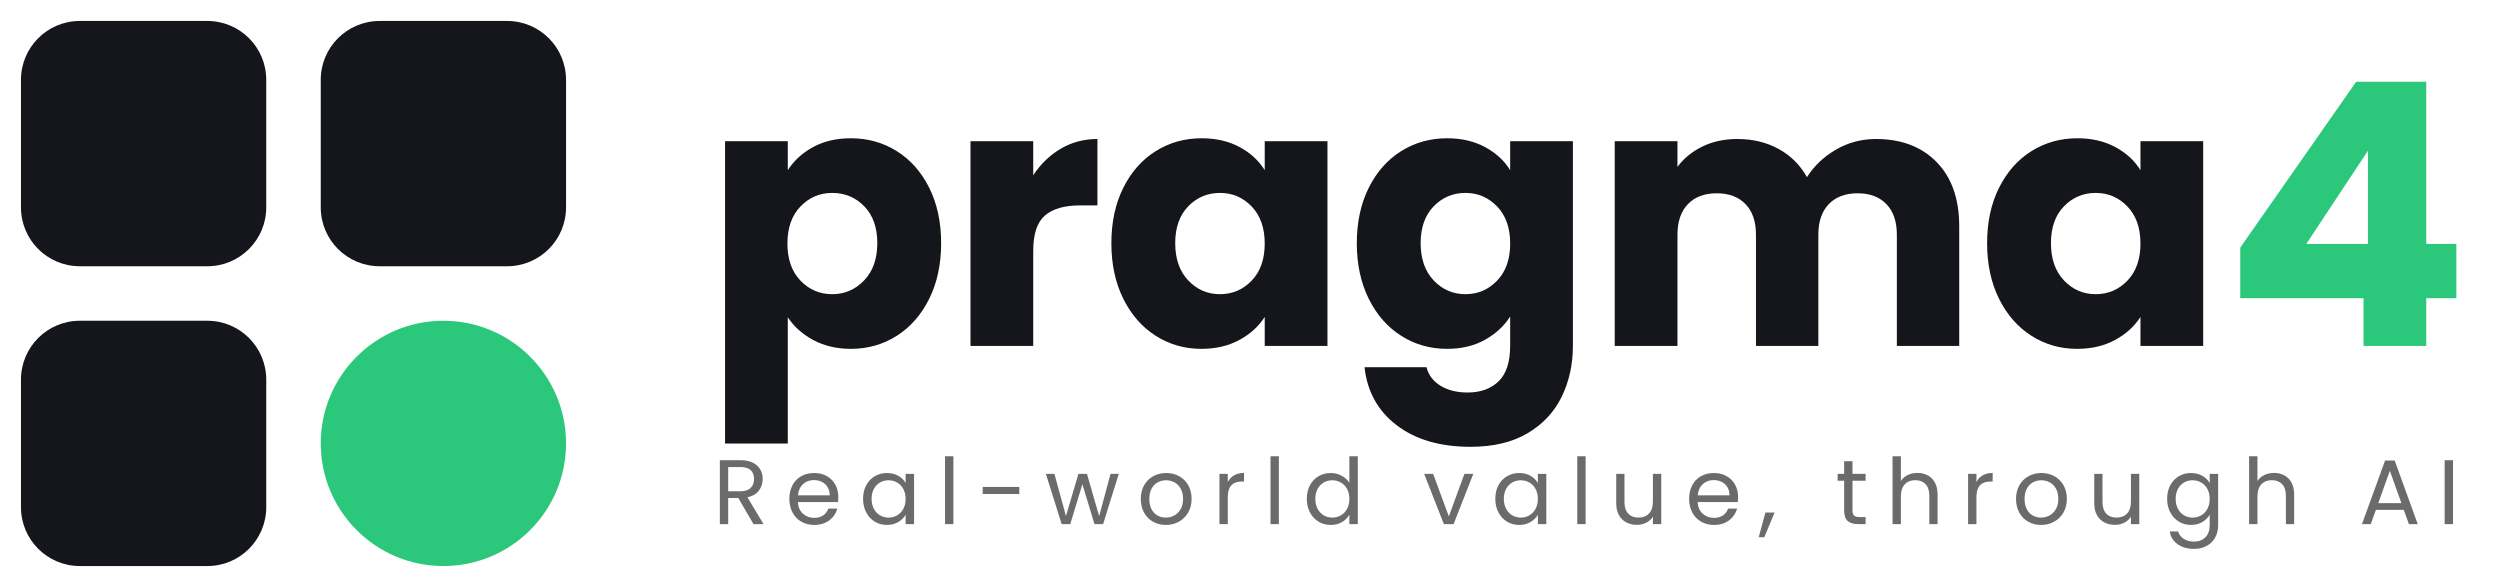
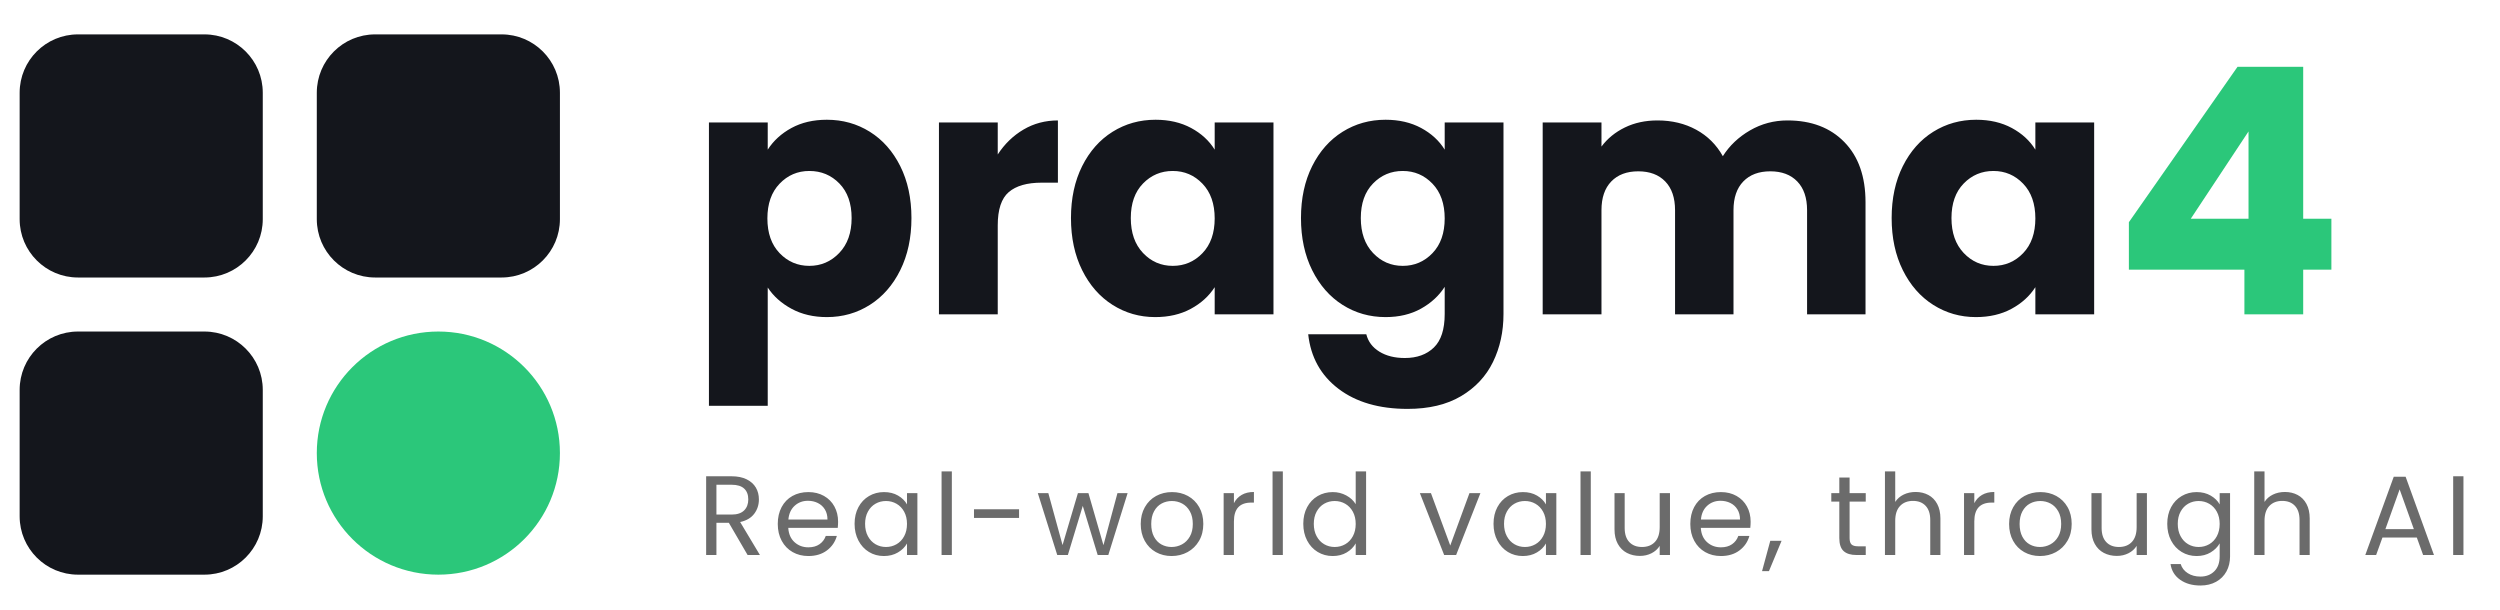
- <svg xmlns="http://www.w3.org/2000/svg" viewBox="0 0 477 112" width="477" height="112" role="img" aria-label="Pragma4 — Real-world value, through AI">
-   <rect x="4.00" y="4.00" width="46.80" height="46.80" rx="11.23" fill="#14161C" />
-   <rect x="61.20" y="4.00" width="46.80" height="46.80" rx="11.23" fill="#14161C" />
-   <rect x="4.00" y="61.20" width="46.80" height="46.80" rx="11.23" fill="#14161C" />
-   <circle cx="84.60" cy="84.60" r="23.40" fill="#2BC77A" />
-   <path d="M162.35 26.38Q167.18 26.38 171.1 28.83Q175.02 31.28 177.295 35.83Q179.57 40.38 179.57 46.4Q179.57 52.42 177.295 57.005Q175.02 61.59 171.1 64.075Q167.18 66.56 162.35 66.56Q158.29 66.56 155.175 64.88Q152.06 63.2 150.31 60.54V84.62H138.34V26.94H150.31V32.47Q152.06 29.74 155.14 28.06Q158.22 26.38 162.35 26.38ZM158.78 36.81Q155.21 36.81 152.725 39.4Q150.24 41.99 150.24 46.47Q150.24 50.95 152.725 53.54Q155.21 56.13 158.78 56.13Q162.35 56.13 164.87 53.505Q167.39 50.88 167.39 46.4Q167.39 41.92 164.905 39.365Q162.42 36.81 158.78 36.81ZM209.39 26.52V39.19H206.1Q201.62 39.19 199.38 41.115Q197.14 43.04 197.14 47.87V66.0H185.17V26.94H197.14V33.45Q199.24 30.23 202.39 28.375Q205.54 26.52 209.39 26.52ZM229.27 26.38Q233.4 26.38 236.515 28.06Q239.63 29.74 241.31 32.47V26.94H253.28V66.0H241.31V60.47Q239.56 63.2 236.445 64.88Q233.33 66.56 229.2 66.56Q224.44 66.56 220.52 64.075Q216.6 61.59 214.325 57.005Q212.05 52.42 212.05 46.4Q212.05 40.38 214.325 35.83Q216.6 31.28 220.52 28.83Q224.44 26.38 229.27 26.38ZM232.77 36.81Q229.2 36.81 226.715 39.365Q224.23 41.92 224.23 46.4Q224.23 50.88 226.715 53.505Q229.2 56.13 232.77 56.13Q236.34 56.13 238.825 53.54Q241.31 50.95 241.31 46.47Q241.31 41.99 238.825 39.4Q236.34 36.81 232.77 36.81ZM288.14 32.47V26.94H300.11V65.93Q300.11 71.32 297.975 75.695Q295.84 80.07 291.465 82.66Q287.09 85.25 280.58 85.25Q271.9 85.25 266.51 81.155Q261.12 77.06 260.35 70.06H272.18Q272.74 72.3 274.84 73.595Q276.94 74.89 280.02 74.89Q283.73 74.89 285.935 72.755Q288.14 70.62 288.14 65.93V60.4Q286.39 63.13 283.31 64.845Q280.23 66.56 276.1 66.56Q271.27 66.56 267.35 64.075Q263.43 61.59 261.155 57.005Q258.88 52.42 258.88 46.4Q258.88 40.38 261.155 35.83Q263.43 31.28 267.35 28.83Q271.27 26.38 276.1 26.38Q280.23 26.38 283.345 28.06Q286.46 29.74 288.14 32.47ZM279.6 36.81Q276.03 36.81 273.545 39.365Q271.06 41.92 271.06 46.4Q271.06 50.88 273.545 53.505Q276.03 56.13 279.6 56.13Q283.17 56.13 285.655 53.54Q288.14 50.95 288.14 46.47Q288.14 41.99 285.655 39.4Q283.17 36.81 279.6 36.81ZM373.82 43.18V66.0H361.92V44.79Q361.92 41.01 359.925 38.945Q357.93 36.88 354.43 36.88Q350.93 36.88 348.935 38.945Q346.94 41.01 346.94 44.79V66.0H335.04V44.79Q335.04 41.01 333.045 38.945Q331.05 36.88 327.55 36.88Q324.05 36.88 322.055 38.945Q320.06 41.01 320.06 44.79V66.0H308.09V26.94H320.06V31.84Q321.88 29.39 324.82 27.955Q327.76 26.52 331.47 26.52Q335.88 26.52 339.345 28.41Q342.81 30.3 344.77 33.8Q346.8 30.58 350.3 28.55Q353.8 26.52 357.93 26.52Q365.21 26.52 369.515 30.93Q373.82 35.34 373.82 43.18ZM396.36 26.38Q400.49 26.38 403.605 28.06Q406.72 29.74 408.4 32.47V26.94H420.37V66.0H408.4V60.47Q406.65 63.2 403.535 64.88Q400.42 66.56 396.29 66.56Q391.53 66.56 387.61 64.075Q383.69 61.59 381.415 57.005Q379.14 52.42 379.14 46.4Q379.14 40.38 381.415 35.83Q383.69 31.28 387.61 28.83Q391.53 26.38 396.36 26.38ZM399.86 36.81Q396.29 36.81 393.805 39.365Q391.32 41.92 391.32 46.4Q391.32 50.88 393.805 53.505Q396.29 56.13 399.86 56.13Q403.43 56.13 405.915 53.54Q408.4 50.95 408.4 46.47Q408.4 41.99 405.915 39.4Q403.43 36.81 399.86 36.81Z" fill="#14161C" />
-   <path d="M427.44 56.9V47.24L449.56 15.6H462.93V46.54H468.67V56.9H462.93V66.0H450.96V56.9ZM451.8 28.76 440.04 46.54H451.8Z" fill="#2BC77A" />
-   <path d="M143.77 100.0 140.865 95.013H138.94V100.0H137.347V87.802H141.285Q142.667 87.802 143.621 88.275Q144.575 88.748 145.048 89.553Q145.52 90.358 145.52 91.39Q145.52 92.65 144.794 93.613Q144.067 94.575 142.615 94.89L145.678 100.0ZM138.94 93.735H141.285Q142.58 93.735 143.228 93.096Q143.875 92.457 143.875 91.39Q143.875 90.305 143.236 89.71Q142.597 89.115 141.285 89.115H138.94ZM159.9 95.8H152.235Q152.323 97.218 153.206 98.014Q154.09 98.81 155.35 98.81Q156.383 98.81 157.074 98.329Q157.765 97.847 158.045 97.043H159.76Q159.375 98.425 158.22 99.291Q157.065 100.157 155.35 100.157Q153.985 100.157 152.909 99.545Q151.833 98.933 151.22 97.804Q150.608 96.675 150.608 95.188Q150.608 93.7 151.203 92.58Q151.798 91.46 152.874 90.856Q153.95 90.252 155.35 90.252Q156.715 90.252 157.765 90.847Q158.815 91.442 159.384 92.484Q159.953 93.525 159.953 94.838Q159.953 95.293 159.9 95.8ZM155.28 91.6Q154.073 91.6 153.224 92.37Q152.375 93.14 152.253 94.505H158.308Q158.308 93.595 157.905 92.939Q157.503 92.282 156.811 91.941Q156.12 91.6 155.28 91.6ZM169.223 90.252Q170.483 90.252 171.41 90.795Q172.338 91.338 172.793 92.16V90.41H174.403V100.0H172.793V98.215Q172.32 99.055 171.384 99.606Q170.448 100.157 169.205 100.157Q167.928 100.157 166.895 99.528Q165.863 98.897 165.268 97.76Q164.673 96.623 164.673 95.17Q164.673 93.7 165.268 92.589Q165.863 91.477 166.904 90.865Q167.945 90.252 169.223 90.252ZM169.538 91.635Q168.645 91.635 167.91 92.055Q167.175 92.475 166.738 93.28Q166.3 94.085 166.3 95.17Q166.3 96.272 166.738 97.086Q167.175 97.9 167.91 98.329Q168.645 98.757 169.538 98.757Q170.43 98.757 171.174 98.329Q171.918 97.9 172.355 97.086Q172.793 96.272 172.793 95.188Q172.793 94.102 172.355 93.297Q171.918 92.493 171.174 92.064Q170.43 91.635 169.538 91.635ZM181.905 87.05V100.0H180.313V87.05ZM194.483 92.912V94.26H187.5V92.912ZM213.465 90.41 210.473 100.0H208.828L206.518 92.388L204.208 100.0H202.563L199.553 90.41H201.18L203.385 98.46L205.765 90.41H207.393L209.72 98.478L211.89 90.41ZM217.661 95.188Q217.661 93.718 218.299 92.589Q218.938 91.46 220.041 90.856Q221.143 90.252 222.508 90.252Q223.873 90.252 224.976 90.856Q226.078 91.46 226.717 92.58Q227.356 93.7 227.356 95.188Q227.356 96.675 226.699 97.804Q226.043 98.933 224.923 99.545Q223.803 100.157 222.438 100.157Q221.091 100.157 219.997 99.545Q218.903 98.933 218.282 97.804Q217.661 96.675 217.661 95.188ZM225.728 95.188Q225.728 94.032 225.273 93.227Q224.818 92.422 224.083 92.029Q223.348 91.635 222.491 91.635Q221.616 91.635 220.889 92.029Q220.163 92.422 219.726 93.227Q219.288 94.032 219.288 95.188Q219.288 96.36 219.717 97.165Q220.146 97.97 220.863 98.364Q221.581 98.757 222.438 98.757Q223.296 98.757 224.048 98.355Q224.801 97.953 225.264 97.148Q225.728 96.343 225.728 95.188ZM237.361 90.235V91.88H236.941Q234.263 91.88 234.263 94.785V100.0H232.671V90.41H234.263V91.968Q234.683 91.145 235.462 90.69Q236.241 90.235 237.361 90.235ZM244.006 87.05V100.0H242.413V87.05ZM253.906 90.252Q255.026 90.252 255.988 90.769Q256.951 91.285 257.458 92.125V87.05H259.068V100.0H257.458V98.198Q256.986 99.055 256.058 99.606Q255.131 100.157 253.888 100.157Q252.611 100.157 251.57 99.528Q250.528 98.897 249.933 97.76Q249.338 96.623 249.338 95.17Q249.338 93.7 249.933 92.589Q250.528 91.477 251.57 90.865Q252.611 90.252 253.906 90.252ZM254.203 91.635Q253.311 91.635 252.576 92.055Q251.841 92.475 251.403 93.28Q250.966 94.085 250.966 95.17Q250.966 96.272 251.403 97.086Q251.841 97.9 252.576 98.329Q253.311 98.757 254.203 98.757Q255.096 98.757 255.84 98.329Q256.583 97.9 257.021 97.086Q257.458 96.272 257.458 95.188Q257.458 94.102 257.021 93.297Q256.583 92.493 255.84 92.064Q255.096 91.635 254.203 91.635ZM276.436 98.53 279.411 90.41H281.109L277.346 100.0H275.491L271.729 90.41H273.444ZM289.854 90.252Q291.114 90.252 292.041 90.795Q292.969 91.338 293.424 92.16V90.41H295.034V100.0H293.424V98.215Q292.951 99.055 292.015 99.606Q291.079 100.157 289.836 100.157Q288.559 100.157 287.526 99.528Q286.494 98.897 285.899 97.76Q285.304 96.623 285.304 95.17Q285.304 93.7 285.899 92.589Q286.494 91.477 287.535 90.865Q288.576 90.252 289.854 90.252ZM290.169 91.635Q289.276 91.635 288.541 92.055Q287.806 92.475 287.369 93.28Q286.931 94.085 286.931 95.17Q286.931 96.272 287.369 97.086Q287.806 97.9 288.541 98.329Q289.276 98.757 290.169 98.757Q291.061 98.757 291.805 98.329Q292.549 97.9 292.986 97.086Q293.424 96.272 293.424 95.188Q293.424 94.102 292.986 93.297Q292.549 92.493 291.805 92.064Q291.061 91.635 290.169 91.635ZM302.536 87.05V100.0H300.944V87.05ZM316.969 90.41V100.0H315.376V98.582Q314.921 99.317 314.108 99.729Q313.294 100.14 312.314 100.14Q311.194 100.14 310.301 99.676Q309.409 99.213 308.893 98.285Q308.376 97.358 308.376 96.028V90.41H309.951V95.817Q309.951 97.235 310.669 97.996Q311.386 98.757 312.629 98.757Q313.906 98.757 314.641 97.97Q315.376 97.183 315.376 95.677V90.41ZM331.576 95.8H323.911Q323.999 97.218 324.883 98.014Q325.766 98.81 327.026 98.81Q328.059 98.81 328.75 98.329Q329.441 97.847 329.721 97.043H331.436Q331.051 98.425 329.896 99.291Q328.741 100.157 327.026 100.157Q325.661 100.157 324.585 99.545Q323.509 98.933 322.896 97.804Q322.284 96.675 322.284 95.188Q322.284 93.7 322.879 92.58Q323.474 91.46 324.55 90.856Q325.626 90.252 327.026 90.252Q328.391 90.252 329.441 90.847Q330.491 91.442 331.06 92.484Q331.629 93.525 331.629 94.838Q331.629 95.293 331.576 95.8ZM326.956 91.6Q325.749 91.6 324.9 92.37Q324.051 93.14 323.929 94.505H329.984Q329.984 93.595 329.581 92.939Q329.179 92.282 328.488 91.941Q327.796 91.6 326.956 91.6ZM338.589 97.795 336.629 102.502H335.561L336.839 97.795ZM353.454 91.722V97.375Q353.454 98.075 353.752 98.364Q354.049 98.653 354.784 98.653H355.957V100.0H354.522Q353.192 100.0 352.527 99.388Q351.862 98.775 351.862 97.375V91.722H350.619V90.41H351.862V87.995H353.454V90.41H355.957V91.722ZM369.689 94.347V100.0H368.114V94.575Q368.114 93.14 367.397 92.379Q366.679 91.618 365.437 91.618Q364.177 91.618 363.433 92.405Q362.689 93.192 362.689 94.698V100.0H361.097V87.05H362.689V91.775Q363.162 91.04 363.993 90.637Q364.824 90.235 365.857 90.235Q366.942 90.235 367.817 90.699Q368.692 91.162 369.191 92.09Q369.689 93.017 369.689 94.347ZM380.202 90.235V91.88H379.782Q377.104 91.88 377.104 94.785V100.0H375.512V90.41H377.104V91.968Q377.524 91.145 378.303 90.69Q379.082 90.235 380.202 90.235ZM384.659 95.188Q384.659 93.718 385.298 92.589Q385.937 91.46 387.039 90.856Q388.142 90.252 389.507 90.252Q390.872 90.252 391.974 90.856Q393.077 91.46 393.716 92.58Q394.354 93.7 394.354 95.188Q394.354 96.675 393.698 97.804Q393.042 98.933 391.922 99.545Q390.802 100.157 389.437 100.157Q388.089 100.157 386.996 99.545Q385.902 98.933 385.281 97.804Q384.659 96.675 384.659 95.188ZM392.727 95.188Q392.727 94.032 392.272 93.227Q391.817 92.422 391.082 92.029Q390.347 91.635 389.489 91.635Q388.614 91.635 387.888 92.029Q387.162 92.422 386.724 93.227Q386.287 94.032 386.287 95.188Q386.287 96.36 386.716 97.165Q387.144 97.97 387.862 98.364Q388.579 98.757 389.437 98.757Q390.294 98.757 391.047 98.355Q391.799 97.953 392.263 97.148Q392.727 96.343 392.727 95.188ZM408.175 90.41V100.0H406.582V98.582Q406.127 99.317 405.313 99.729Q404.5 100.14 403.52 100.14Q402.4 100.14 401.507 99.676Q400.615 99.213 400.098 98.285Q399.582 97.358 399.582 96.028V90.41H401.157V95.817Q401.157 97.235 401.875 97.996Q402.592 98.757 403.835 98.757Q405.112 98.757 405.847 97.97Q406.582 97.183 406.582 95.677V90.41ZM421.61 92.16V90.41H423.22V100.21Q423.22 101.522 422.66 102.546Q422.1 103.57 421.058 104.147Q420.017 104.725 418.635 104.725Q416.745 104.725 415.485 103.832Q414.225 102.94 413.997 101.4H415.572Q415.835 102.275 416.657 102.809Q417.48 103.343 418.635 103.343Q419.947 103.343 420.778 102.52Q421.61 101.698 421.61 100.21V98.198Q421.137 99.037 420.21 99.597Q419.282 100.157 418.04 100.157Q416.762 100.157 415.721 99.528Q414.68 98.897 414.085 97.76Q413.49 96.623 413.49 95.17Q413.49 93.7 414.085 92.589Q414.68 91.477 415.721 90.865Q416.762 90.252 418.04 90.252Q419.282 90.252 420.218 90.795Q421.155 91.338 421.61 92.16ZM418.355 91.635Q417.462 91.635 416.727 92.055Q415.992 92.475 415.555 93.28Q415.117 94.085 415.117 95.17Q415.117 96.272 415.555 97.086Q415.992 97.9 416.727 98.329Q417.462 98.757 418.355 98.757Q419.247 98.757 419.991 98.329Q420.735 97.9 421.172 97.086Q421.61 96.272 421.61 95.188Q421.61 94.102 421.172 93.297Q420.735 92.493 419.991 92.064Q419.247 91.635 418.355 91.635ZM437.722 94.347V100.0H436.147V94.575Q436.147 93.14 435.43 92.379Q434.712 91.618 433.47 91.618Q432.21 91.618 431.466 92.405Q430.722 93.192 430.722 94.698V100.0H429.13V87.05H430.722V91.775Q431.195 91.04 432.026 90.637Q432.857 90.235 433.89 90.235Q434.975 90.235 435.85 90.699Q436.725 91.162 437.223 92.09Q437.722 93.017 437.722 94.347ZM458.642 97.287H453.322L452.342 100.0H450.662L455.072 87.873H456.91L461.302 100.0H459.622ZM458.187 95.993 455.982 89.832 453.777 95.993ZM468.035 87.802V100.0H466.442V87.802Z" fill="#6B6B6B" />
+ <svg xmlns="http://www.w3.org/2000/svg" viewBox="0 0 509 124" width="509" height="124" role="img" aria-label="Pragma4 — Real-world value, through AI">
+   <rect x="4.00" y="7.00" width="49.50" height="49.50" rx="11.88" fill="#14161C" />
+   <rect x="64.50" y="7.00" width="49.50" height="49.50" rx="11.88" fill="#14161C" />
+   <rect x="4.00" y="67.50" width="49.50" height="49.50" rx="11.88" fill="#14161C" />
+   <circle cx="89.25" cy="92.25" r="24.75" fill="#2BC77A" />
+   <path d="M168.35 24.38Q173.18 24.38 177.1 26.83Q181.02 29.28 183.295 33.83Q185.57 38.38 185.57 44.4Q185.57 50.42 183.295 55.005Q181.02 59.59 177.1 62.075Q173.18 64.56 168.35 64.56Q164.29 64.56 161.175 62.88Q158.06 61.2 156.31 58.54V82.62H144.34V24.94H156.31V30.47Q158.06 27.74 161.14 26.06Q164.22 24.38 168.35 24.38ZM164.78 34.81Q161.21 34.81 158.725 37.4Q156.24 39.99 156.24 44.47Q156.24 48.95 158.725 51.54Q161.21 54.13 164.78 54.13Q168.35 54.13 170.87 51.505Q173.39 48.88 173.39 44.4Q173.39 39.92 170.905 37.365Q168.42 34.81 164.78 34.81ZM215.39 24.52V37.19H212.1Q207.62 37.19 205.38 39.115Q203.14 41.04 203.14 45.87V64.0H191.17V24.94H203.14V31.45Q205.24 28.23 208.39 26.375Q211.54 24.52 215.39 24.52ZM235.27 24.38Q239.4 24.38 242.515 26.06Q245.63 27.74 247.31 30.47V24.94H259.28V64.0H247.31V58.47Q245.56 61.2 242.445 62.88Q239.33 64.56 235.2 64.56Q230.44 64.56 226.52 62.075Q222.6 59.59 220.325 55.005Q218.05 50.42 218.05 44.4Q218.05 38.38 220.325 33.83Q222.6 29.28 226.52 26.83Q230.44 24.38 235.27 24.38ZM238.77 34.81Q235.2 34.81 232.715 37.365Q230.23 39.92 230.23 44.4Q230.23 48.88 232.715 51.505Q235.2 54.13 238.77 54.13Q242.34 54.13 244.825 51.54Q247.31 48.95 247.31 44.47Q247.31 39.99 244.825 37.4Q242.34 34.81 238.77 34.81ZM294.14 30.47V24.94H306.11V63.93Q306.11 69.32 303.975 73.695Q301.84 78.07 297.465 80.66Q293.09 83.25 286.58 83.25Q277.9 83.25 272.51 79.155Q267.12 75.06 266.35 68.06H278.18Q278.74 70.3 280.84 71.595Q282.94 72.89 286.02 72.89Q289.73 72.89 291.935 70.755Q294.14 68.62 294.14 63.93V58.4Q292.39 61.13 289.31 62.845Q286.23 64.56 282.1 64.56Q277.27 64.56 273.35 62.075Q269.43 59.59 267.155 55.005Q264.88 50.42 264.88 44.4Q264.88 38.38 267.155 33.83Q269.43 29.28 273.35 26.83Q277.27 24.38 282.1 24.38Q286.23 24.38 289.345 26.06Q292.46 27.74 294.14 30.47ZM285.6 34.81Q282.03 34.81 279.545 37.365Q277.06 39.92 277.06 44.4Q277.06 48.88 279.545 51.505Q282.03 54.13 285.6 54.13Q289.17 54.13 291.655 51.54Q294.14 48.95 294.14 44.47Q294.14 39.99 291.655 37.4Q289.17 34.81 285.6 34.81ZM379.82 41.18V64.0H367.92V42.79Q367.92 39.01 365.925 36.945Q363.93 34.88 360.43 34.88Q356.93 34.88 354.935 36.945Q352.94 39.01 352.94 42.79V64.0H341.04V42.79Q341.04 39.01 339.045 36.945Q337.05 34.88 333.55 34.88Q330.05 34.88 328.055 36.945Q326.06 39.01 326.06 42.79V64.0H314.09V24.94H326.06V29.84Q327.88 27.39 330.82 25.955Q333.76 24.52 337.47 24.52Q341.88 24.52 345.345 26.41Q348.81 28.3 350.77 31.8Q352.8 28.58 356.3 26.55Q359.8 24.52 363.93 24.52Q371.21 24.52 375.515 28.93Q379.82 33.34 379.82 41.18ZM402.36 24.38Q406.49 24.38 409.605 26.06Q412.72 27.74 414.4 30.47V24.94H426.37V64.0H414.4V58.47Q412.65 61.2 409.535 62.88Q406.42 64.56 402.29 64.56Q397.53 64.56 393.61 62.075Q389.69 59.59 387.415 55.005Q385.14 50.42 385.14 44.4Q385.14 38.38 387.415 33.83Q389.69 29.28 393.61 26.83Q397.53 24.38 402.36 24.38ZM405.86 34.81Q402.29 34.81 399.805 37.365Q397.32 39.92 397.32 44.4Q397.32 48.88 399.805 51.505Q402.29 54.13 405.86 54.13Q409.43 54.13 411.915 51.54Q414.4 48.95 414.4 44.47Q414.4 39.99 411.915 37.4Q409.43 34.81 405.86 34.81Z" fill="#14161C" />
+   <path d="M433.44 54.9V45.24L455.56 13.6H468.93V44.54H474.67V54.9H468.93V64.0H456.96V54.9ZM457.8 26.76 446.04 44.54H457.8Z" fill="#2BC77A" />
+   <path d="M152.212 113.0 148.394 106.445H145.864V113.0H143.771V96.969H148.946Q150.763 96.969 152.017 97.59Q153.27 98.211 153.891 99.269Q154.512 100.327 154.512 101.684Q154.512 103.34 153.558 104.605Q152.603 105.87 150.694 106.284L154.719 113.0ZM145.864 104.766H148.946Q150.648 104.766 151.499 103.927Q152.35 103.087 152.35 101.684Q152.35 100.258 151.51 99.476Q150.671 98.694 148.946 98.694H145.864ZM170.566 107.48H160.492Q160.607 109.343 161.769 110.389Q162.93 111.436 164.586 111.436Q165.943 111.436 166.851 110.804Q167.76 110.171 168.128 109.113H170.382Q169.876 110.93 168.358 112.069Q166.84 113.207 164.586 113.207Q162.792 113.207 161.377 112.402Q159.963 111.597 159.158 110.113Q158.353 108.63 158.353 106.675Q158.353 104.72 159.135 103.248Q159.917 101.776 161.332 100.982Q162.746 100.189 164.586 100.189Q166.38 100.189 167.76 100.971Q169.14 101.753 169.887 103.121Q170.635 104.49 170.635 106.215Q170.635 106.813 170.566 107.48ZM164.494 101.96Q162.907 101.96 161.792 102.972Q160.676 103.984 160.515 105.778H168.473Q168.473 104.582 167.944 103.719Q167.415 102.857 166.507 102.409Q165.598 101.96 164.494 101.96ZM179.973 100.189Q181.629 100.189 182.848 100.902Q184.067 101.615 184.665 102.696V100.396H186.781V113.0H184.665V110.654Q184.044 111.758 182.813 112.482Q181.583 113.207 179.95 113.207Q178.271 113.207 176.914 112.379Q175.557 111.551 174.775 110.056Q173.993 108.561 173.993 106.652Q173.993 104.72 174.775 103.26Q175.557 101.799 176.925 100.994Q178.294 100.189 179.973 100.189ZM180.387 102.006Q179.214 102.006 178.248 102.558Q177.282 103.11 176.707 104.168Q176.132 105.226 176.132 106.652Q176.132 108.101 176.707 109.171Q177.282 110.24 178.248 110.803Q179.214 111.367 180.387 111.367Q181.56 111.367 182.537 110.803Q183.515 110.24 184.09 109.171Q184.665 108.101 184.665 106.675Q184.665 105.249 184.09 104.191Q183.515 103.133 182.537 102.57Q181.56 102.006 180.387 102.006ZM193.796 95.98V113.0H191.703V95.98ZM207.481 103.685V105.456H198.304V103.685ZM229.584 100.396 225.651 113.0H223.489L220.453 102.995L217.417 113.0H215.255L211.299 100.396H213.438L216.336 110.976L219.464 100.396H221.603L224.662 110.999L227.514 100.396ZM232.252 106.675Q232.252 104.743 233.091 103.26Q233.931 101.776 235.38 100.982Q236.829 100.189 238.623 100.189Q240.417 100.189 241.866 100.982Q243.315 101.776 244.154 103.248Q244.994 104.72 244.994 106.675Q244.994 108.63 244.131 110.113Q243.269 111.597 241.797 112.402Q240.325 113.207 238.531 113.207Q236.76 113.207 235.322 112.402Q233.885 111.597 233.068 110.113Q232.252 108.63 232.252 106.675ZM242.855 106.675Q242.855 105.157 242.257 104.099Q241.659 103.041 240.693 102.523Q239.727 102.006 238.6 102.006Q237.45 102.006 236.495 102.523Q235.541 103.041 234.966 104.099Q234.391 105.157 234.391 106.675Q234.391 108.216 234.954 109.274Q235.518 110.332 236.461 110.85Q237.404 111.367 238.531 111.367Q239.658 111.367 240.647 110.838Q241.636 110.309 242.245 109.251Q242.855 108.193 242.855 106.675ZM255.298 100.166V102.328H254.746Q251.227 102.328 251.227 106.146V113.0H249.134V100.396H251.227V102.443Q251.779 101.362 252.803 100.764Q253.826 100.166 255.298 100.166ZM261.186 95.98V113.0H259.093V95.98ZM271.352 100.189Q272.824 100.189 274.089 100.867Q275.354 101.546 276.021 102.65V95.98H278.137V113.0H276.021V110.631Q275.4 111.758 274.181 112.482Q272.962 113.207 271.329 113.207Q269.65 113.207 268.282 112.379Q266.913 111.551 266.131 110.056Q265.349 108.561 265.349 106.652Q265.349 104.72 266.131 103.26Q266.913 101.799 268.282 100.994Q269.65 100.189 271.352 100.189ZM271.743 102.006Q270.57 102.006 269.604 102.558Q268.638 103.11 268.063 104.168Q267.488 105.226 267.488 106.652Q267.488 108.101 268.063 109.171Q268.638 110.24 269.604 110.803Q270.57 111.367 271.743 111.367Q272.916 111.367 273.894 110.803Q274.871 110.24 275.446 109.171Q276.021 108.101 276.021 106.675Q276.021 105.249 275.446 104.191Q274.871 103.133 273.894 102.57Q272.916 102.006 271.743 102.006ZM295.272 111.068 299.182 100.396H301.413L296.468 113.0H294.03L289.085 100.396H291.339ZM310.061 100.189Q311.717 100.189 312.936 100.902Q314.155 101.615 314.753 102.696V100.396H316.869V113.0H314.753V110.654Q314.132 111.758 312.901 112.482Q311.671 113.207 310.038 113.207Q308.359 113.207 307.002 112.379Q305.645 111.551 304.863 110.056Q304.081 108.561 304.081 106.652Q304.081 104.72 304.863 103.26Q305.645 101.799 307.014 100.994Q308.382 100.189 310.061 100.189ZM310.475 102.006Q309.302 102.006 308.336 102.558Q307.37 103.11 306.795 104.168Q306.22 105.226 306.22 106.652Q306.22 108.101 306.795 109.171Q307.37 110.24 308.336 110.803Q309.302 111.367 310.475 111.367Q311.648 111.367 312.625 110.803Q313.603 110.24 314.178 109.171Q314.753 108.101 314.753 106.675Q314.753 105.249 314.178 104.191Q313.603 103.133 312.625 102.57Q311.648 102.006 310.475 102.006ZM323.884 95.98V113.0H321.791V95.98ZM340.007 100.396V113.0H337.914V111.137Q337.316 112.103 336.246 112.643Q335.177 113.184 333.889 113.184Q332.417 113.184 331.244 112.575Q330.071 111.965 329.392 110.746Q328.714 109.527 328.714 107.779V100.396H330.784V107.503Q330.784 109.366 331.727 110.367Q332.67 111.367 334.303 111.367Q335.982 111.367 336.948 110.332Q337.914 109.297 337.914 107.319V100.396ZM356.36 107.48H346.286Q346.401 109.343 347.562 110.389Q348.724 111.436 350.38 111.436Q351.737 111.436 352.646 110.804Q353.554 110.171 353.922 109.113H356.176Q355.67 110.93 354.152 112.069Q352.634 113.207 350.38 113.207Q348.586 113.207 347.172 112.402Q345.757 111.597 344.952 110.113Q344.147 108.63 344.147 106.675Q344.147 104.72 344.929 103.248Q345.711 101.776 347.125 100.982Q348.54 100.189 350.38 100.189Q352.174 100.189 353.554 100.971Q354.934 101.753 355.682 103.121Q356.429 104.49 356.429 106.215Q356.429 106.813 356.36 107.48ZM350.288 101.96Q348.701 101.96 347.586 102.972Q346.47 103.984 346.309 105.778H354.267Q354.267 104.582 353.738 103.719Q353.209 102.857 352.3 102.409Q351.392 101.96 350.288 101.96ZM362.731 110.102 360.155 116.289H358.752L360.431 110.102ZM376.577 102.121V109.55Q376.577 110.47 376.968 110.85Q377.359 111.229 378.325 111.229H379.866V113.0H377.98Q376.232 113.0 375.358 112.195Q374.484 111.39 374.484 109.55V102.121H372.851V100.396H374.484V97.222H376.577V100.396H379.866V102.121ZM395.069 105.571V113.0H392.999V105.87Q392.999 103.984 392.056 102.983Q391.113 101.983 389.48 101.983Q387.824 101.983 386.846 103.018Q385.869 104.053 385.869 106.031V113.0H383.776V95.98H385.869V102.19Q386.49 101.224 387.582 100.695Q388.675 100.166 390.032 100.166Q391.458 100.166 392.608 100.775Q393.758 101.385 394.413 102.604Q395.069 103.823 395.069 105.571ZM406.04 100.166V102.328H405.488Q401.969 102.328 401.969 106.146V113.0H399.876V100.396H401.969V102.443Q402.521 101.362 403.545 100.764Q404.568 100.166 406.04 100.166ZM409.053 106.675Q409.053 104.743 409.893 103.26Q410.732 101.776 412.181 100.982Q413.63 100.189 415.424 100.189Q417.218 100.189 418.667 100.982Q420.116 101.776 420.956 103.248Q421.795 104.72 421.795 106.675Q421.795 108.63 420.933 110.113Q420.07 111.597 418.598 112.402Q417.126 113.207 415.332 113.207Q413.561 113.207 412.124 112.402Q410.686 111.597 409.87 110.113Q409.053 108.63 409.053 106.675ZM419.656 106.675Q419.656 105.157 419.058 104.099Q418.46 103.041 417.494 102.523Q416.528 102.006 415.401 102.006Q414.251 102.006 413.297 102.523Q412.342 103.041 411.767 104.099Q411.192 105.157 411.192 106.675Q411.192 108.216 411.755 109.274Q412.319 110.332 413.262 110.85Q414.205 111.367 415.332 111.367Q416.459 111.367 417.448 110.838Q418.437 110.309 419.047 109.251Q419.656 108.193 419.656 106.675ZM437.113 100.396V113.0H435.02V111.137Q434.422 112.103 433.353 112.643Q432.283 113.184 430.995 113.184Q429.523 113.184 428.35 112.575Q427.177 111.965 426.499 110.746Q425.82 109.527 425.82 107.779V100.396H427.89V107.503Q427.89 109.366 428.833 110.367Q429.776 111.367 431.409 111.367Q433.088 111.367 434.054 110.332Q435.02 109.297 435.02 107.319V100.396ZM451.925 102.696V100.396H454.041V113.276Q454.041 115.001 453.305 116.347Q452.569 117.692 451.201 118.451Q449.832 119.21 448.015 119.21Q445.531 119.21 443.875 118.037Q442.219 116.864 441.92 114.84H443.99Q444.335 115.99 445.416 116.691Q446.497 117.393 448.015 117.393Q449.74 117.393 450.833 116.312Q451.925 115.231 451.925 113.276V110.631Q451.304 111.735 450.085 112.471Q448.866 113.207 447.233 113.207Q445.554 113.207 444.186 112.379Q442.817 111.551 442.035 110.056Q441.253 108.561 441.253 106.652Q441.253 104.72 442.035 103.26Q442.817 101.799 444.186 100.994Q445.554 100.189 447.233 100.189Q448.866 100.189 450.097 100.902Q451.327 101.615 451.925 102.696ZM447.647 102.006Q446.474 102.006 445.508 102.558Q444.542 103.11 443.967 104.168Q443.392 105.226 443.392 106.652Q443.392 108.101 443.967 109.171Q444.542 110.24 445.508 110.803Q446.474 111.367 447.647 111.367Q448.82 111.367 449.798 110.803Q450.775 110.24 451.35 109.171Q451.925 108.101 451.925 106.675Q451.925 105.249 451.35 104.191Q450.775 103.133 449.798 102.57Q448.82 102.006 447.647 102.006ZM470.256 105.571V113.0H468.186V105.87Q468.186 103.984 467.243 102.983Q466.3 101.983 464.667 101.983Q463.011 101.983 462.034 103.018Q461.056 104.053 461.056 106.031V113.0H458.963V95.98H461.056V102.19Q461.677 101.224 462.77 100.695Q463.862 100.166 465.219 100.166Q466.645 100.166 467.795 100.775Q468.945 101.385 469.601 102.604Q470.256 103.823 470.256 105.571ZM492.06 109.435H485.068L483.78 113.0H481.572L487.368 97.061H489.783L495.556 113.0H493.348ZM491.462 107.733 488.564 99.637 485.666 107.733ZM501.559 96.969V113.0H499.466V96.969Z" fill="#6B6B6B" />
</svg>
